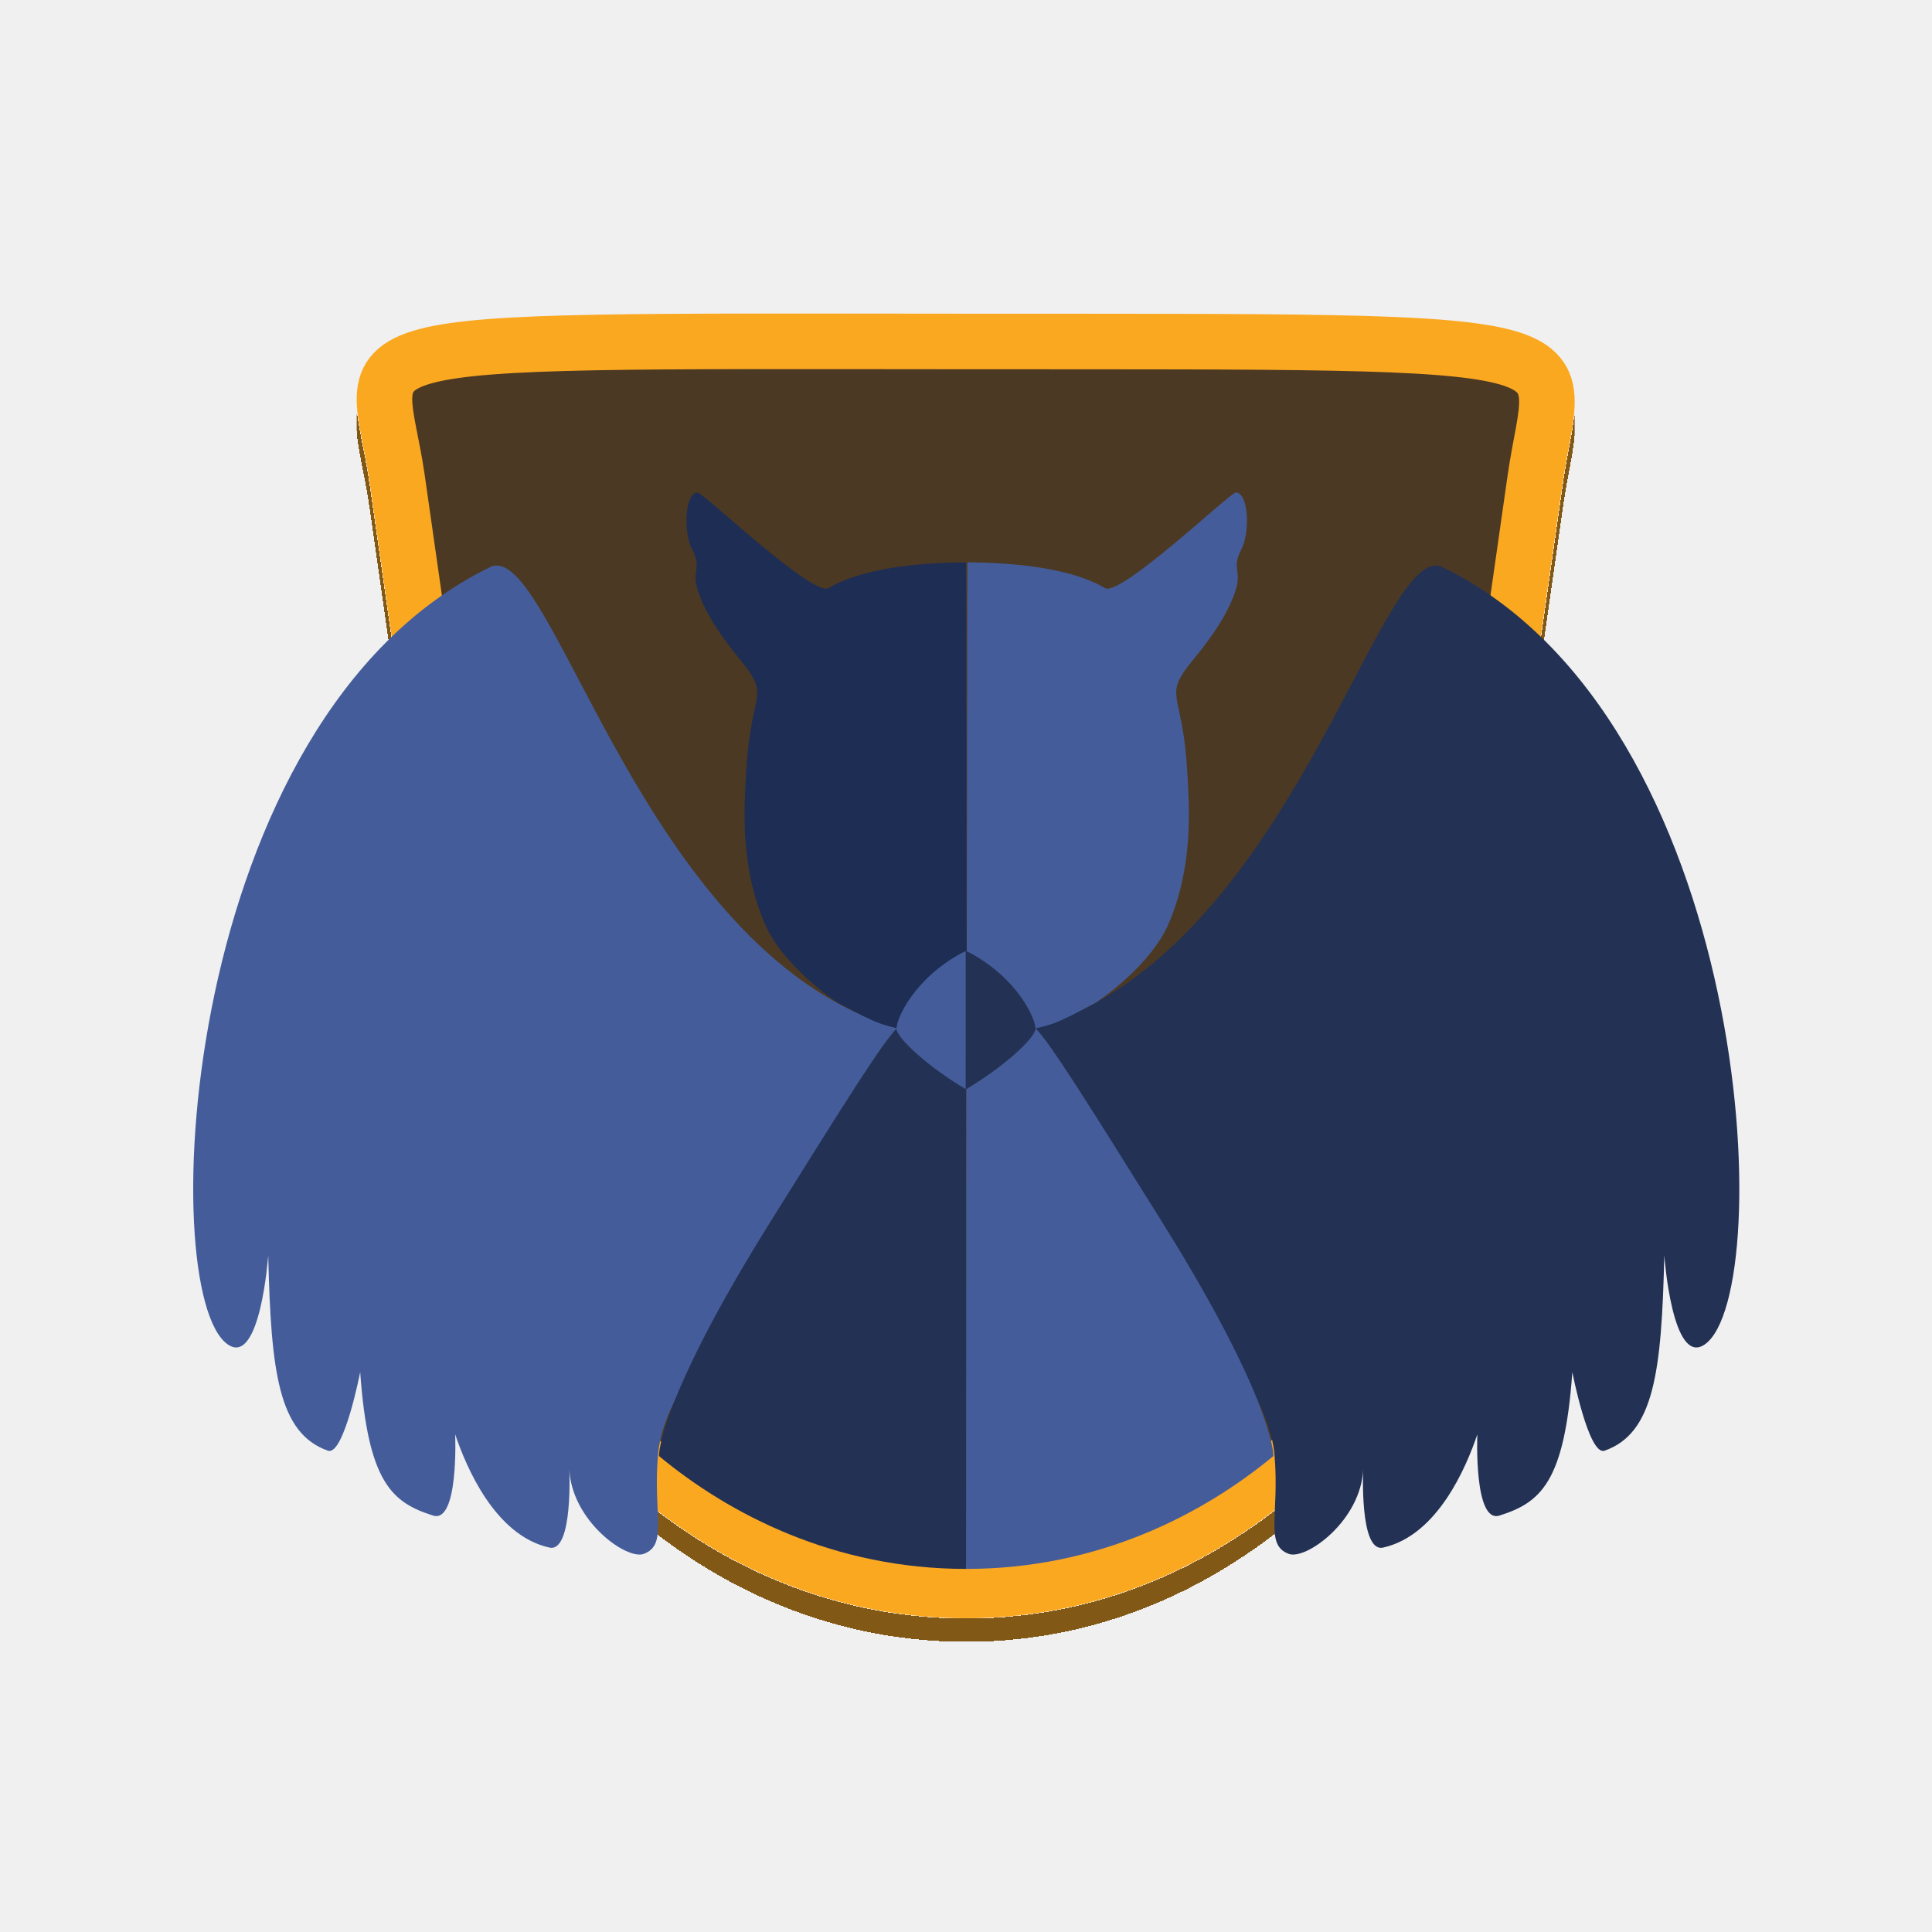
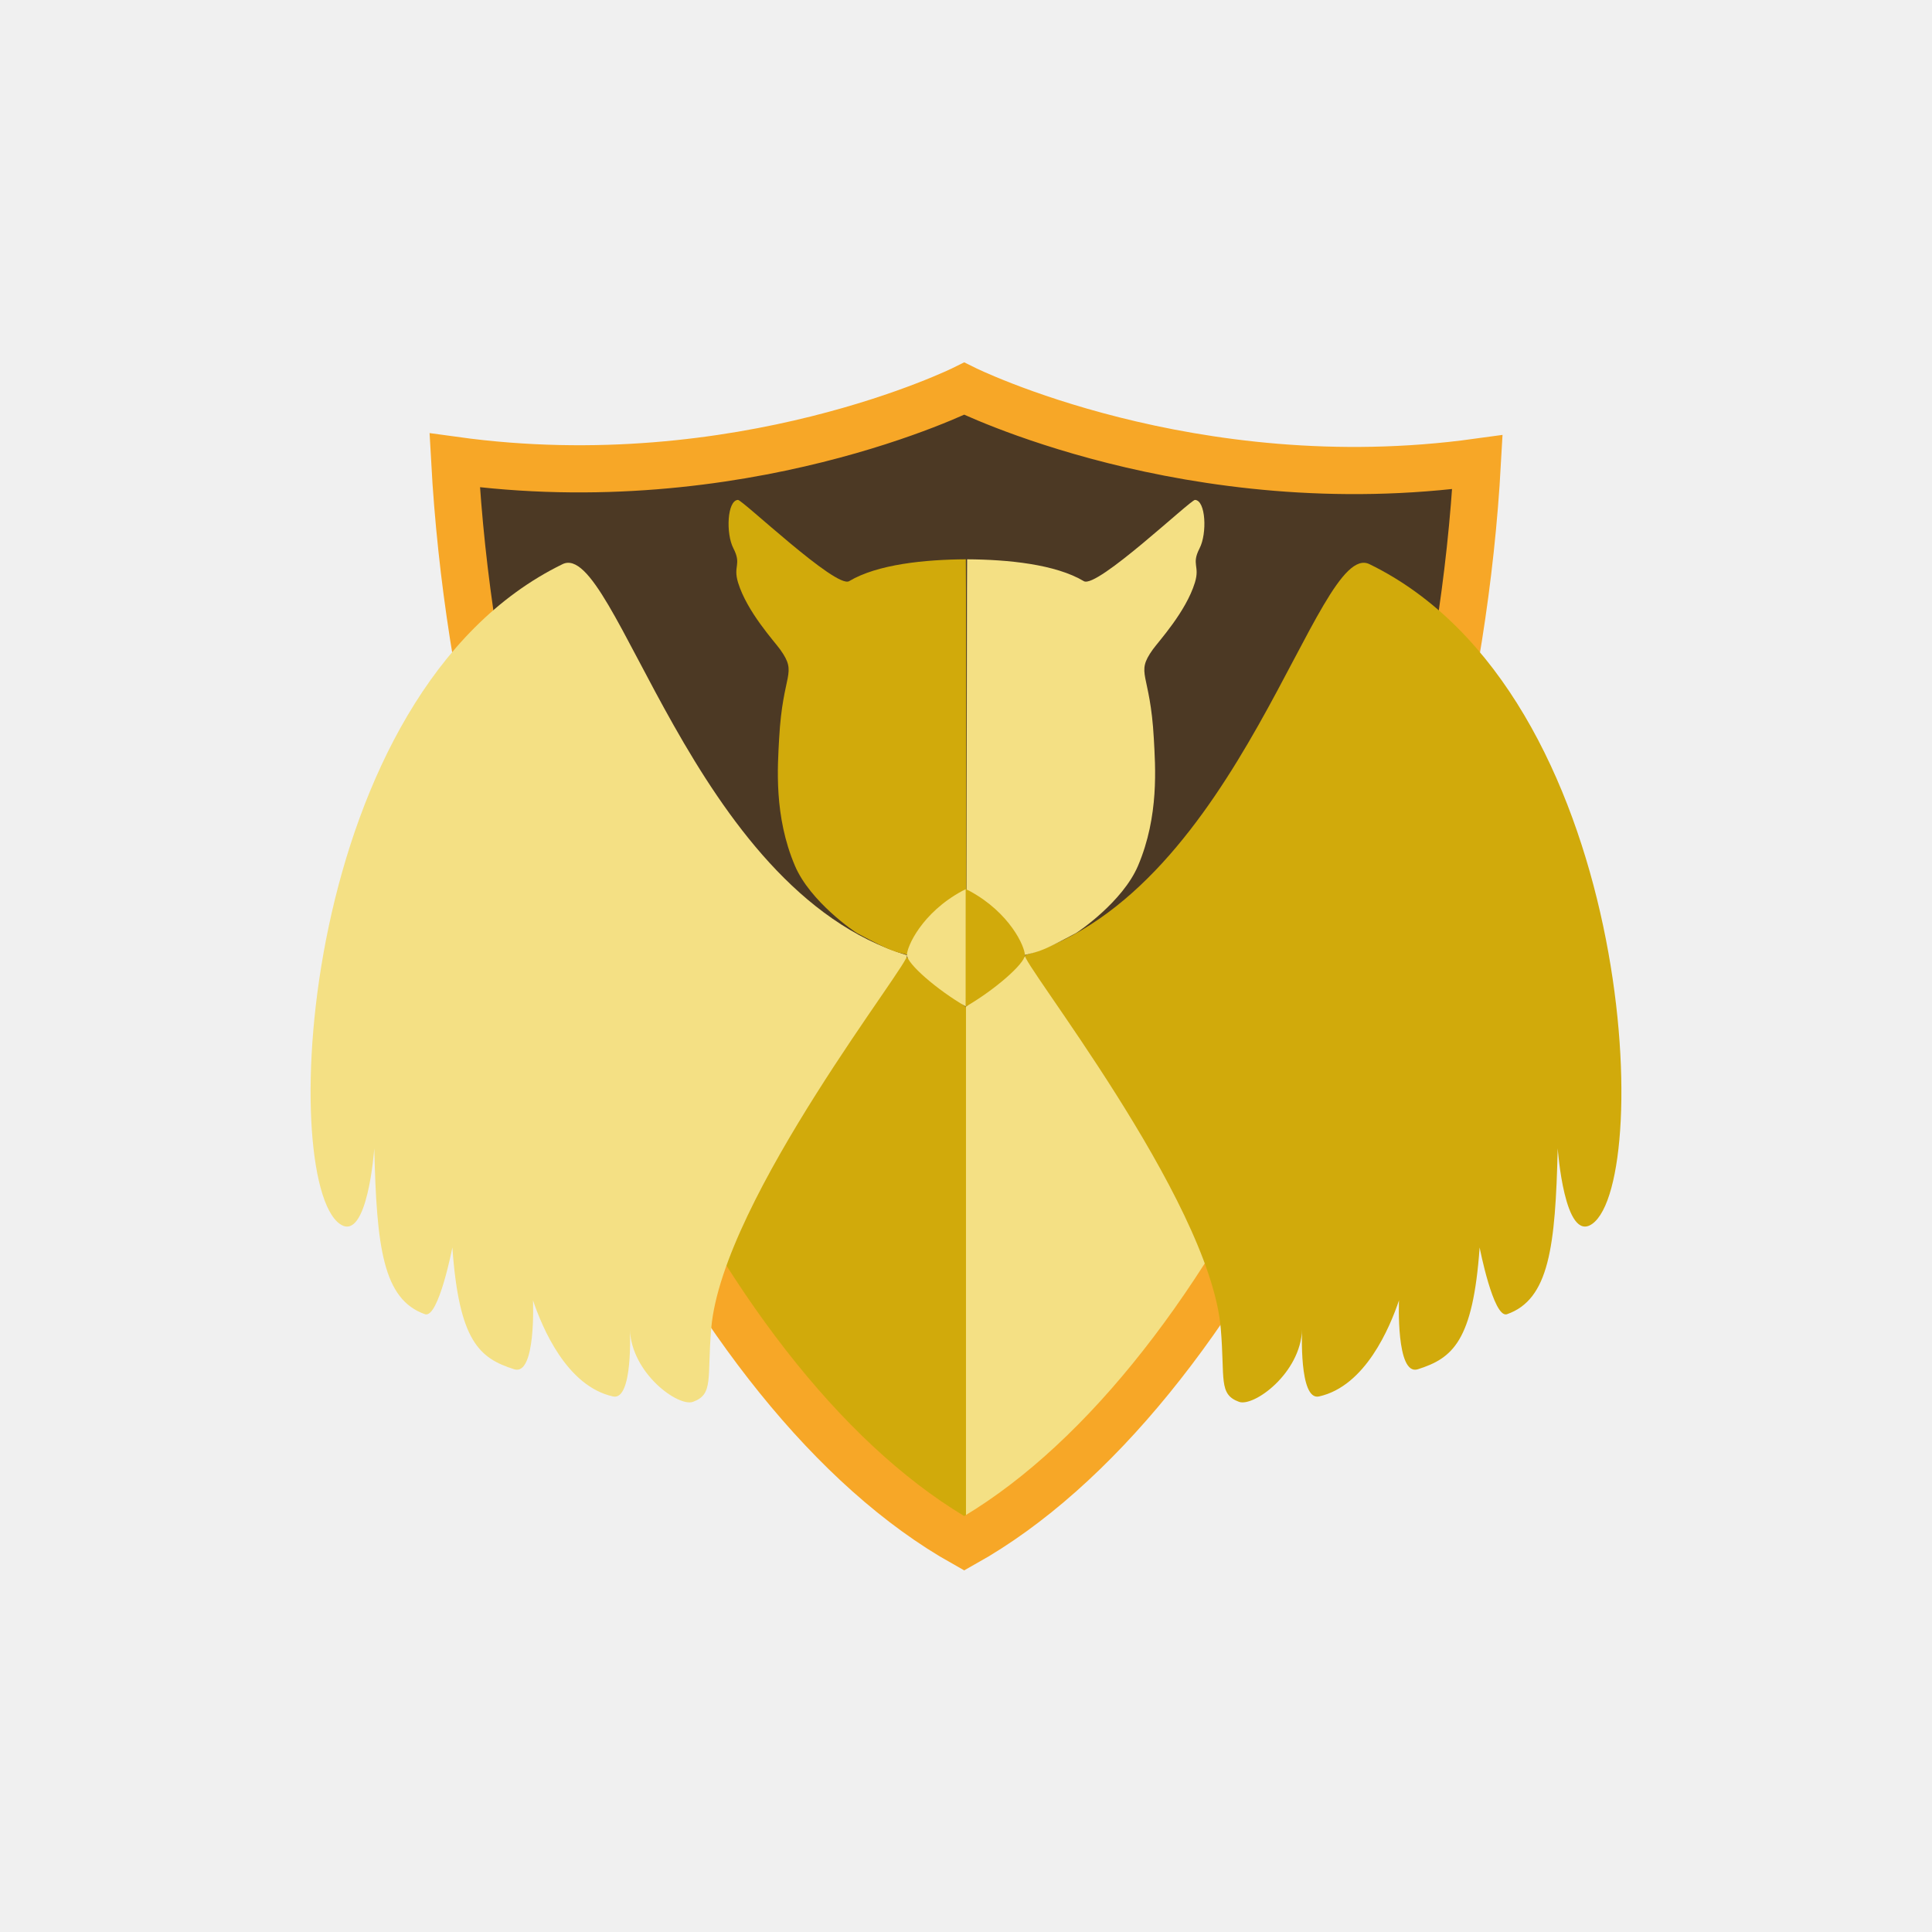
- <svg xmlns="http://www.w3.org/2000/svg" width="300" height="300" viewBox="0 0 300 300" fill="none">
-   <g filter="url(#filter0_d_816_1612)">
-     <path d="M150.029 53.023C47.437 52.959 58.476 51.968 61.684 74.419L78.939 195.203C81.085 210.225 107.596 246.967 150.029 246.967C192.706 246.967 219.081 209.466 221.119 195.203L238.374 74.419C241.561 52.093 251.465 53.086 150.029 53.023Z" fill="#4C3923" />
-     <path d="M150.029 53.023C47.437 52.959 58.476 51.968 61.684 74.419L78.939 195.203C81.085 210.225 107.596 246.967 150.029 246.967C192.706 246.967 219.081 209.466 221.119 195.203L238.374 74.419C241.561 52.093 251.465 53.086 150.029 53.023Z" stroke="#FBA821" stroke-width="8.627" stroke-miterlimit="10" />
+ <svg xmlns="http://www.w3.org/2000/svg" width="2048" height="2048" viewBox="0 0 2048 2048" fill="none">
+   <g clip-path="url(#clip0_930_1488)">
+     <path d="M481.94 488C785.26 529.85 1024 412 1024 412C1024 412 1262.74 531.74 1566.06 489.92C1538.66 986 1301.1 1480.62 1024 1636C746.9 1480.62 509.34 984.09 481.94 488Z" fill="#4C3924" />
+     <path d="M959.62 1013.2C946.16 1027.09 913.8 1078.68 845.83 1187.55C744.7 1349.55 756.44 1372.55 756.44 1372.55C818.73 1456.68 903.44 1573.98 1024 1636.67V1067.67C981.33 1033.14 959.62 1013.2 959.62 1013.2Z" fill="#D1AA0B" />
+     <path d="M1087.79 1012.49C1101.25 1026.38 1133.61 1077.97 1201.58 1186.84C1302.72 1348.84 1290.98 1371.84 1290.98 1371.84C1228.69 1455.97 1144.55 1573.27 1023.98 1635.96V1067C1066.67 1032.44 1087.79 1012.49 1087.79 1012.49Z" fill="#F4E084" />
+     <path d="M482 488C785.31 529.82 1022.1 412 1022.1 412C1022.1 412 1262.79 531.74 1566.1 489.92C1538.71 985.98 1299.19 1480.62 1022.1 1636C745 1480.62 509.34 984.09 482 488Z" stroke="#F7A727" stroke-width="50" />
+     <path d="M961.33 1012.49C732.91 943.49 652.6 570.59 596.33 598.02C316.33 734.57 294.46 1250.67 360.14 1297.33C389.63 1318.33 396.76 1217.33 396.76 1217.33C399.21 1321.48 405.76 1377.64 450.76 1393.2C465 1397.13 479.53 1322.37 479.53 1322.37C486.59 1421.78 508.13 1439.77 545.09 1451.49C568.39 1458.88 565 1378.43 565 1378.43C574.77 1407.2 600.54 1469.37 649.81 1480.3C671.32 1485.07 667.72 1409.3 667.72 1409.3C669.45 1455.97 719.13 1491.68 734.63 1485.99C756.63 1477.91 749.37 1461.65 753.96 1407.99C765.69 1270.59 969.61 1015 961.33 1012.49Z" fill="#F4E084" />
+     <path d="M1086.67 1012.49C1315.09 943.49 1395.4 570.59 1451.67 598.02C1731.67 734.57 1753.54 1250.67 1687.86 1297.33C1658.37 1318.33 1651.24 1217.33 1651.24 1217.33C1648.79 1321.48 1642.24 1377.64 1597.24 1393.2C1583 1397.13 1568.47 1322.37 1568.47 1322.37C1561.41 1421.78 1539.87 1439.77 1502.91 1451.49C1479.61 1458.88 1483 1378.43 1483 1378.43C1473.23 1407.2 1447.46 1469.37 1398.19 1480.3C1376.68 1485.07 1380.28 1409.3 1380.28 1409.3C1378.55 1455.97 1328.87 1491.68 1313.37 1485.99C1291.37 1477.91 1298.63 1461.65 1294.04 1407.99C1282.31 1270.59 1078.39 1015 1086.67 1012.49Z" fill="#D1AA0B" />
+     <path d="M1024.51 1022.11C1024.19 798.45 1024.07 592.87 1023.84 592.88C980.57 593.14 930.13 598.11 900.1 616.06C886.33 624.3 786.87 529.66 782.24 529.92C770.78 530.56 769.35 565.57 777.38 581.15C786.47 598.77 776.85 599.49 782.38 617.58C791.88 648.58 820.9 679.93 827 688.48C845.86 714.9 829.79 711.92 825.92 782.86C824.31 812.52 820.25 865.01 842.64 917.69C858.93 956 906.23 988 908.72 989.27C946.42 1009.27 946.42 1009.27 980.82 1015.82L1024.51 1022.11Z" fill="#D1AA0B" />
+     <path d="M1024.51 1022.11C1024.84 798.45 1024.96 592.87 1025.18 592.88C1068.46 593.14 1118.9 598.11 1148.92 616.06C1162.7 624.3 1262.15 529.66 1266.79 529.92C1278.25 530.56 1279.67 565.57 1271.64 581.15C1262.56 598.77 1272.18 599.49 1266.64 617.58C1257.14 648.58 1228.12 679.93 1222.02 688.48C1203.17 714.9 1219.23 711.92 1223.1 782.86C1224.72 812.52 1228.77 865.01 1206.38 917.69C1190.09 956.02 1142.79 987.95 1140.31 989.27C1102.61 1009.27 1102.61 1009.27 1068.21 1015.82L1024.51 1022.11Z" fill="#F4E084" />
+     <path d="M1024.11 942.64C1024.11 942.41 1020.28 944.26 1020.11 944.37C976.95 967.73 961.23 1003.8 961.37 1012.49C961.51 1021.43 992.6 1048.86 1023.92 1067.01C1023.94 1067.02 1023.97 1067.03 1024 1067.03C1024.02 1067.02 1024.05 1067.02 1024.07 1067C1024.1 1066.99 1024.12 1066.97 1024.13 1066.95C1024.14 1066.92 1024.15 1066.9 1024.15 1066.87L1024.11 942.64Z" fill="#F4E084" />
+     <path d="M1023.64 942.64C1023.64 942.41 1027.48 944.26 1027.64 944.37C1070.81 967.73 1086.53 1003.8 1086.39 1012.49C1086.24 1021.43 1055.15 1048.86 1023.84 1067.01C1023.82 1067.02 1023.79 1067.03 1023.76 1067.03C1023.73 1067.03 1023.7 1067.02 1023.68 1067.01C1023.66 1067 1023.64 1066.98 1023.62 1066.95C1023.61 1066.93 1023.6 1066.9 1023.6 1066.87L1023.64 942.64Z" fill="#D1AA0B" />
  </g>
-   <path d="M139.062 159.587C99.347 147.531 85.791 83.336 76.082 88.071C27.77 111.632 23.998 200.683 35.331 208.736C40.418 212.359 41.65 194.932 41.65 194.932C42.073 212.901 43.203 222.593 50.968 225.278C53.423 225.955 55.93 213.057 55.93 213.057C57.148 230.21 60.867 233.314 67.244 235.336C71.263 236.609 70.678 222.73 70.678 222.73C72.364 227.694 76.81 238.42 85.313 240.307C89.025 241.13 88.402 228.056 88.402 228.056C88.701 236.107 97.273 242.271 99.949 241.289C103.745 239.895 101.381 235.21 102.173 225.948C104.195 202.243 160.724 166.163 139.062 159.587Z" fill="#445D9A" />
-   <path d="M161.016 159.587C200.732 147.531 214.287 83.336 223.996 88.071C272.31 111.632 276.084 200.683 264.751 208.736C259.662 212.359 258.432 194.932 258.432 194.932C258.009 212.901 256.879 222.593 249.114 225.278C246.657 225.955 244.15 213.057 244.15 213.057C242.932 230.21 239.213 233.314 232.836 235.336C228.817 236.609 229.402 222.73 229.402 222.73C227.717 227.694 223.27 238.42 214.767 240.307C211.057 241.13 211.678 228.056 211.678 228.056C211.38 236.107 202.807 242.271 200.131 241.289C196.335 239.895 198.699 235.21 197.907 225.948C195.885 202.243 139.356 166.163 161.016 159.587Z" fill="#233154" />
-   <path d="M139.206 159.729C136.883 162.123 131.3 171.024 119.571 189.812C102.122 217.765 102.316 226.086 102.316 226.086C113.153 235.07 129.481 243.636 150.045 243.62L150.004 169.134C142.636 163.169 139.206 159.729 139.206 159.729Z" fill="#233154" />
-   <path d="M160.852 159.729C163.174 162.123 168.758 171.027 180.486 189.812C197.936 217.765 197.741 226.086 197.741 226.086C186.905 235.07 170.577 243.636 150.012 243.62L150.054 169.134C157.421 163.169 160.852 159.729 160.852 159.729Z" fill="#445D9A" />
-   <path d="M150.107 161.387C150.052 122.795 150.031 87.324 149.994 87.324C142.526 87.37 133.822 88.228 128.641 91.325C126.265 92.745 109.103 76.415 108.304 76.467C106.327 76.579 106.082 82.62 107.467 85.308C109.034 88.349 107.374 88.473 108.33 91.594C109.969 96.943 114.976 102.351 116.029 103.826C119.283 108.387 116.51 107.873 115.844 120.113C115.565 125.231 114.864 134.286 118.728 143.378C121.54 149.992 129.7 155.501 130.13 155.727C136.635 159.178 136.635 159.178 142.57 160.308L150.107 161.387Z" fill="#1E2D53" />
-   <path d="M150.107 161.387C150.164 122.795 150.185 87.324 150.223 87.324C157.691 87.37 166.394 88.228 171.574 91.325C173.952 92.745 191.112 76.415 191.913 76.46C193.89 76.572 194.135 82.613 192.749 85.302C191.183 88.342 192.843 88.466 191.887 91.587C190.247 96.936 185.242 102.344 184.188 103.819C180.935 108.388 183.706 107.871 184.374 120.106C184.653 125.224 185.354 134.279 181.489 143.371C178.678 149.985 170.518 155.494 170.089 155.72C163.583 159.171 163.583 159.171 157.648 160.302L150.107 161.387Z" fill="#445D9A" />
-   <path d="M150.04 147.674C150.04 147.635 149.377 147.956 149.341 147.975C141.894 152.004 139.182 158.229 139.206 159.729C139.23 161.271 144.594 166.002 149.999 169.134C150.003 169.137 150.008 169.138 150.013 169.138C150.017 169.138 150.022 169.137 150.026 169.134C150.031 169.132 150.034 169.128 150.036 169.124C150.039 169.12 150.04 169.115 150.04 169.11V147.674Z" fill="#445D9A" />
-   <path d="M149.957 147.674C149.957 147.635 150.62 147.956 150.647 147.975C158.096 152.004 160.809 158.229 160.785 159.729C160.759 161.271 155.394 166.002 149.992 169.134C149.987 169.137 149.983 169.138 149.978 169.138C149.973 169.138 149.968 169.137 149.964 169.134C149.96 169.132 149.956 169.128 149.954 169.124C149.951 169.12 149.95 169.115 149.95 169.11L149.957 147.674Z" fill="#233154" />
  <defs>
-     <filter id="filter0_d_816_1612" x="55.387" y="48.686" width="189.129" height="206.195" filterUnits="userSpaceOnUse" color-interpolation-filters="sRGB">
-       <feFlood flood-opacity="0" result="BackgroundImageFix" />
-       <feColorMatrix in="SourceAlpha" type="matrix" values="0 0 0 0 0 0 0 0 0 0 0 0 0 0 0 0 0 0 127 0" result="hardAlpha" />
-       <feOffset dy="3.6" />
-       <feComposite in2="hardAlpha" operator="out" />
-       <feColorMatrix type="matrix" values="0 0 0 0 0.505 0 0 0 0 0.346 0 0 0 0 0.087 0 0 0 1 0" />
-       <feBlend mode="normal" in2="BackgroundImageFix" result="effect1_dropShadow_816_1612" />
-       <feBlend mode="normal" in="SourceGraphic" in2="effect1_dropShadow_816_1612" result="shape" />
-     </filter>
+     <clipPath id="clip0_930_1488">
+       <rect width="2048" height="2048" fill="white" />
+     </clipPath>
  </defs>
</svg>
